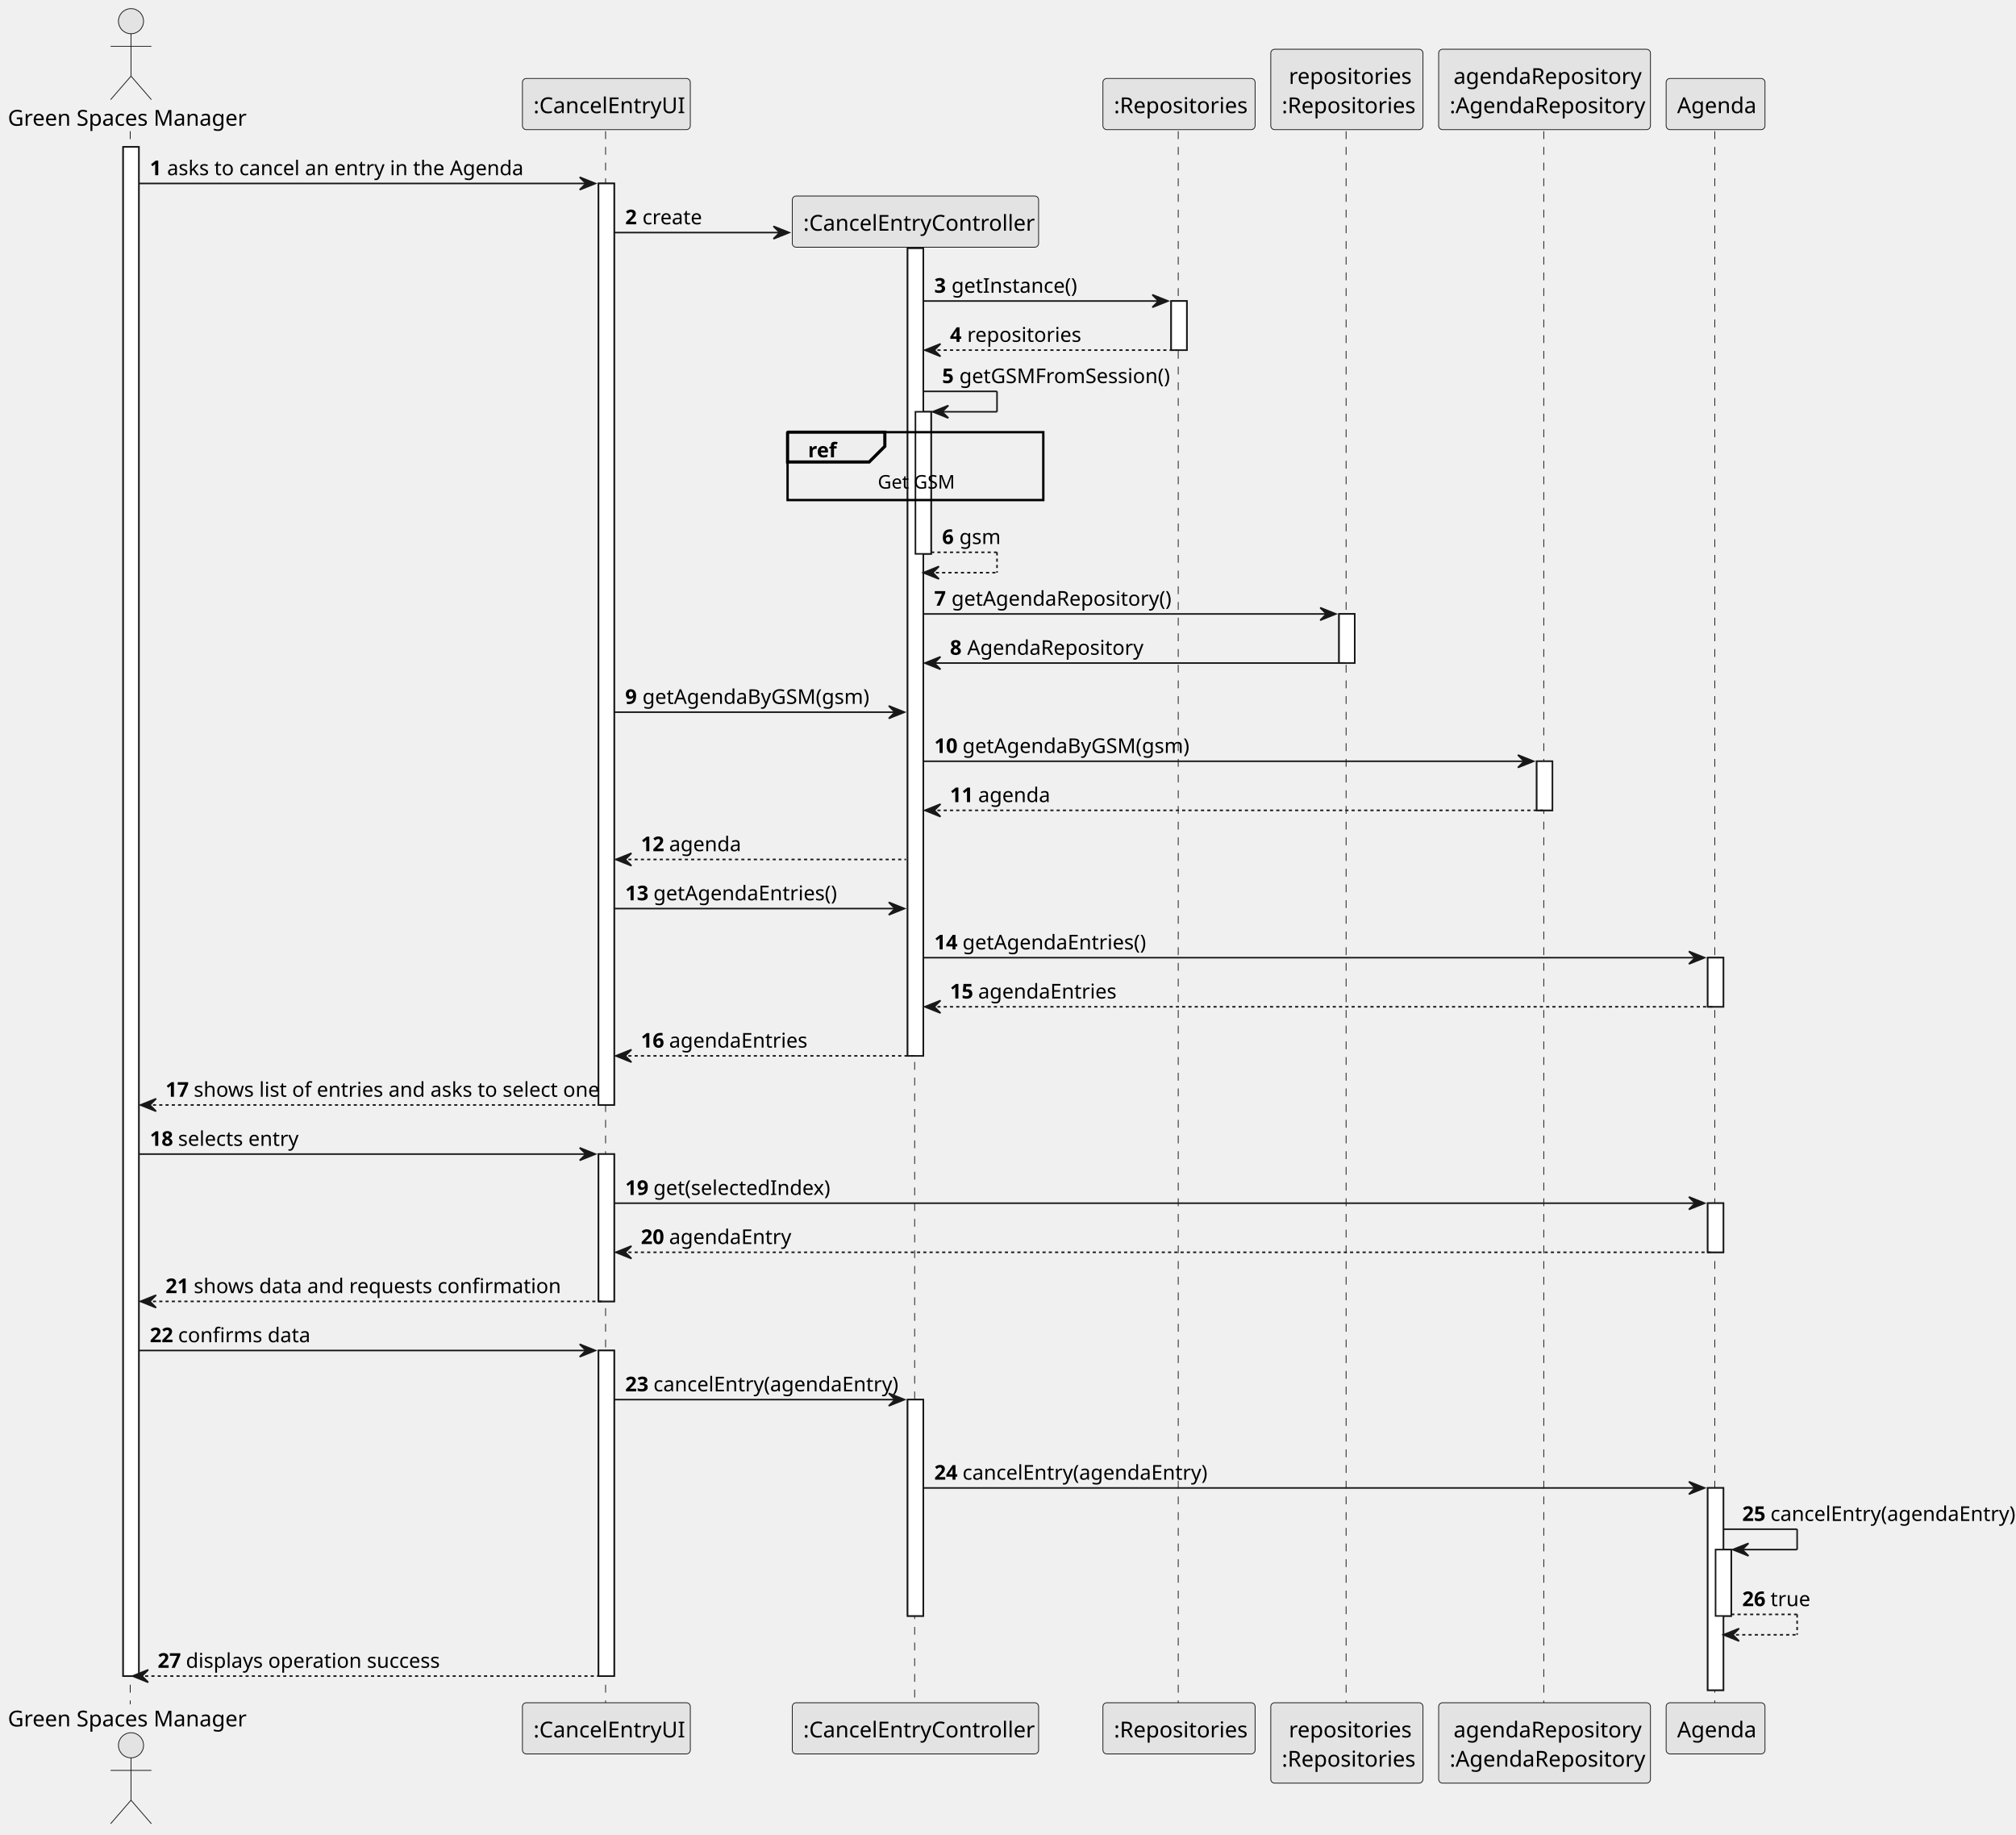
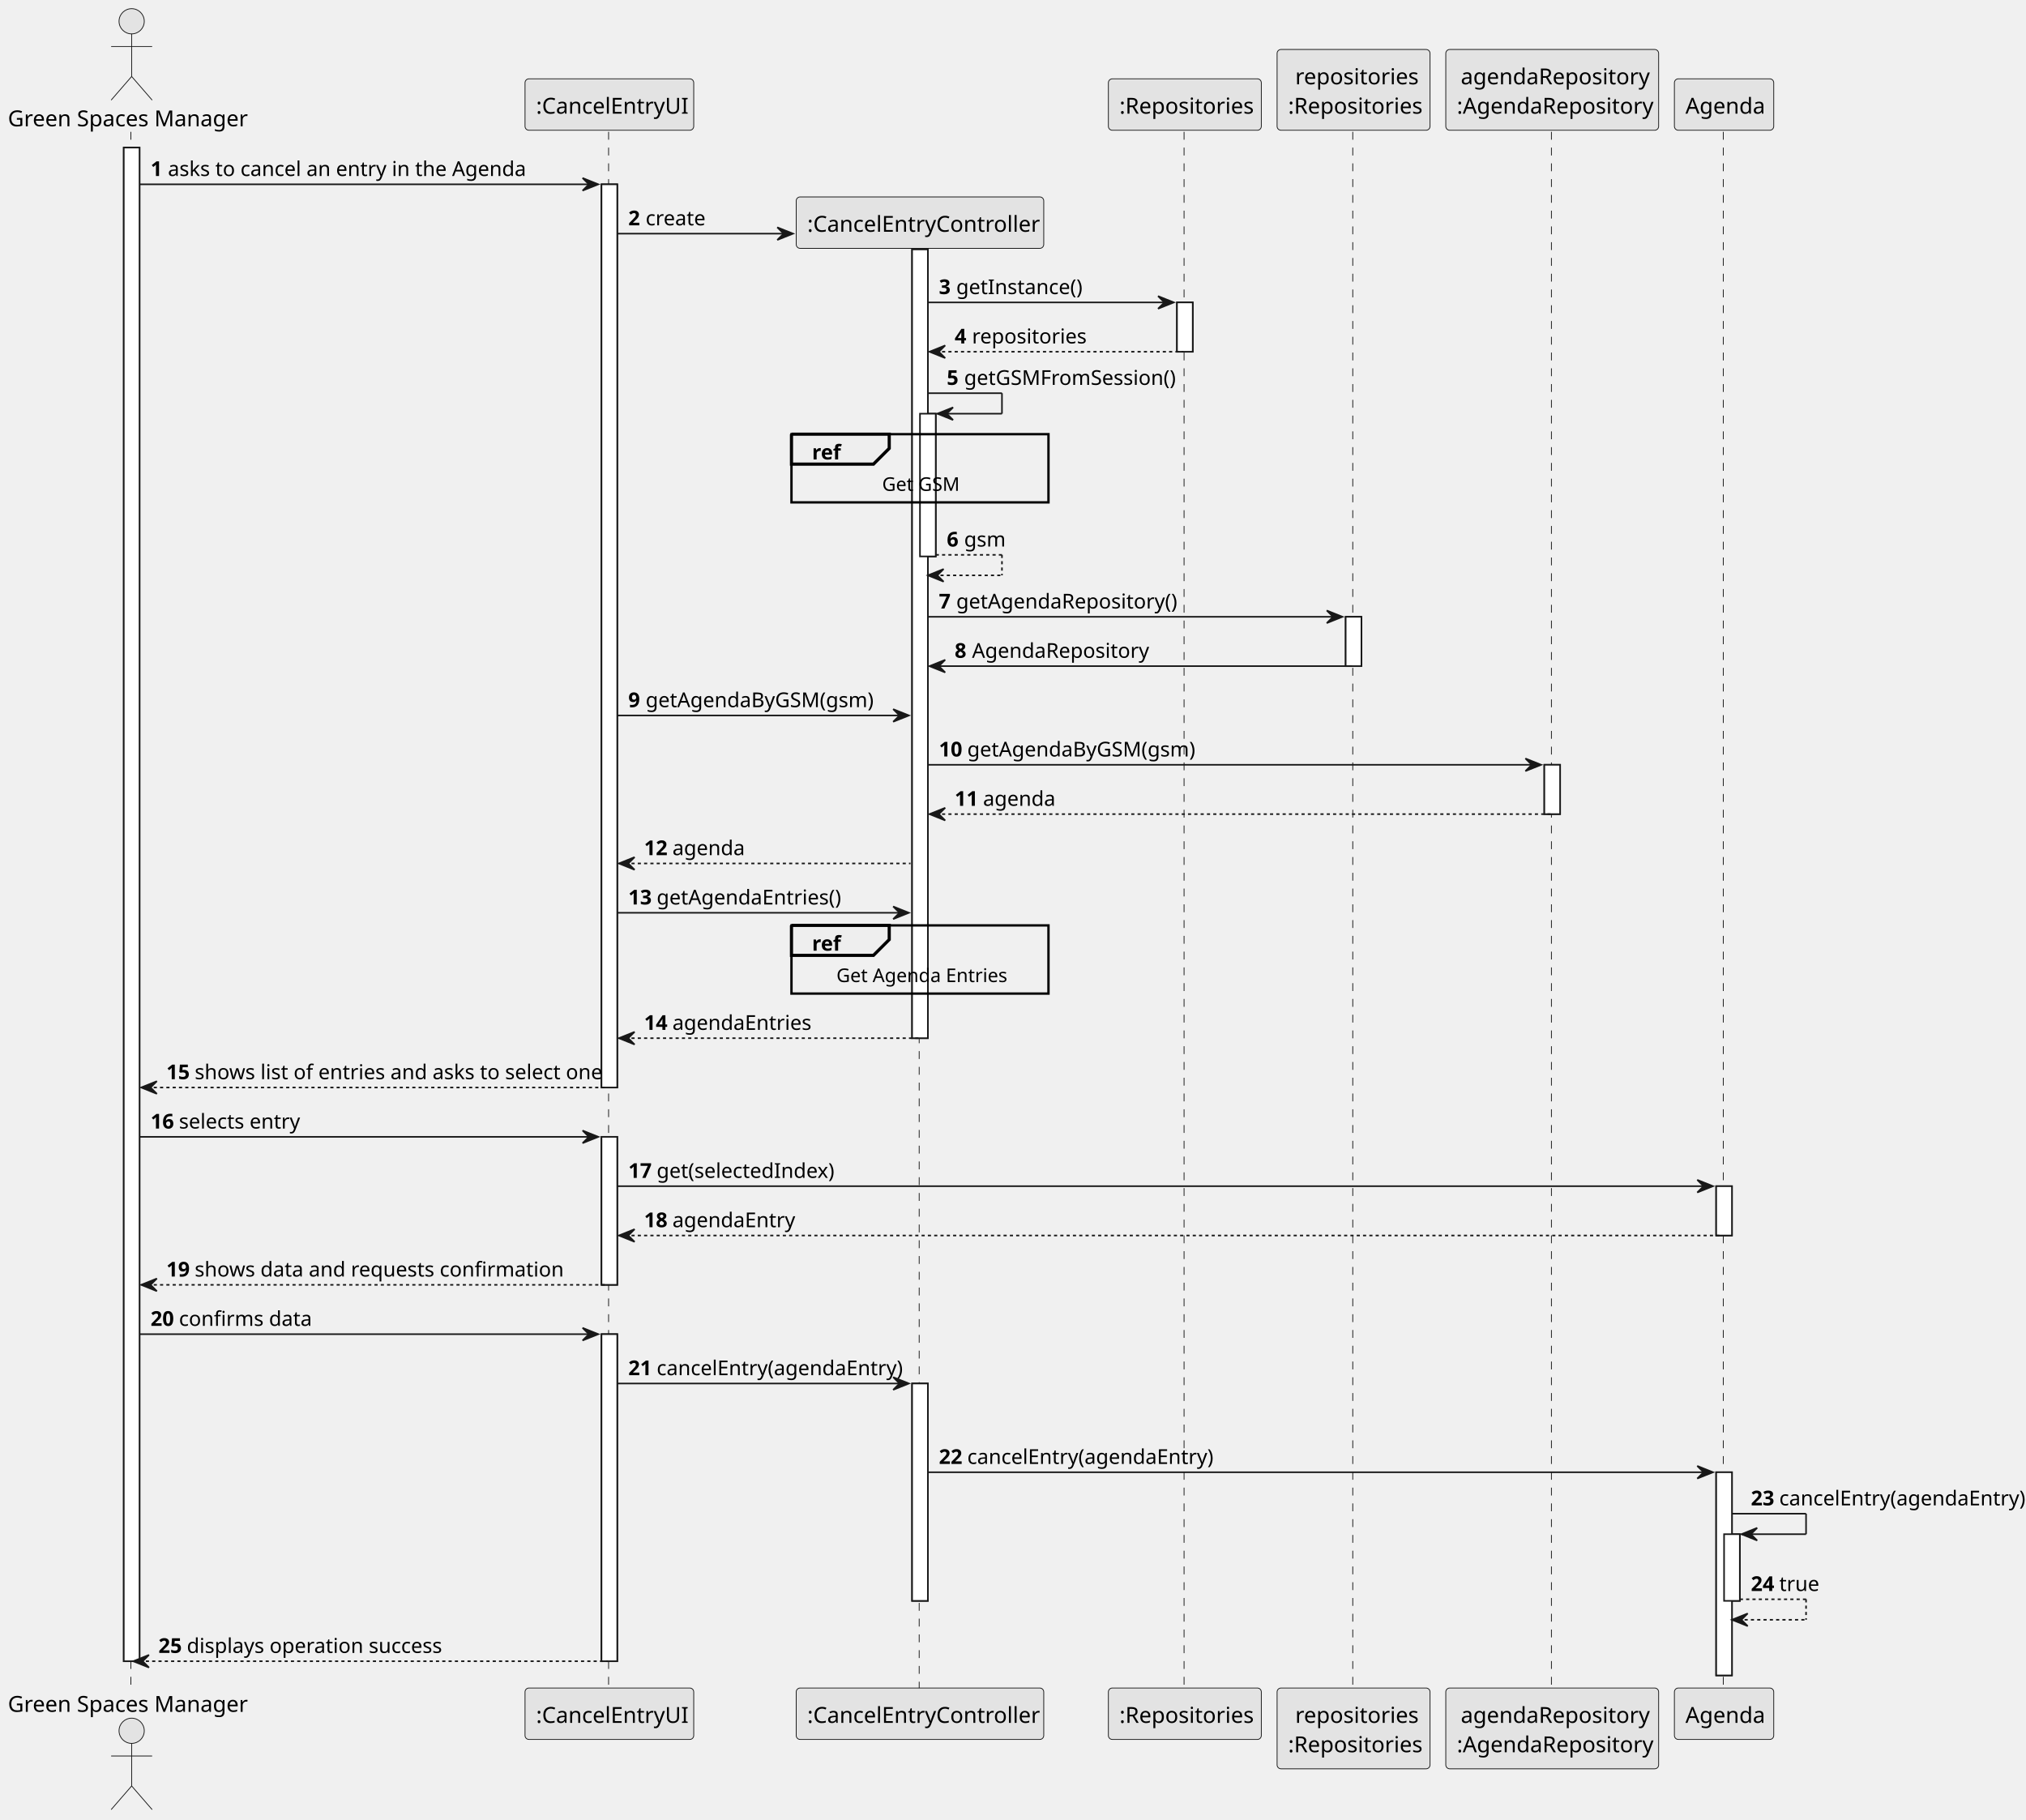
- <svg xmlns="http://www.w3.org/2000/svg" contentStyleType="text/css" height="1169px" preserveAspectRatio="none" style="width:1285px;height:1169px;background:#FFFFFF;" version="1.1" viewBox="0 0 1285 1169" width="1285px" zoomAndPan="magnify">
+ <svg xmlns="http://www.w3.org/2000/svg" contentStyleType="text/css" height="1154px" preserveAspectRatio="none" style="width:1285px;height:1154px;background:#FFFFFF;" version="1.1" viewBox="0 0 1285 1154" width="1285px" zoomAndPan="magnify">
  <defs />
  <g>
-     <rect fill="#FFFFFF" height="974.439" style="stroke:#181818;stroke-width:1.0;" width="10" x="78.5" y="93.621" />
-     <rect fill="#FFFFFF" height="587.238" style="stroke:#181818;stroke-width:1.0;" width="10" x="381.5" y="116.912" />
-     <rect fill="#FFFFFF" height="93.873" style="stroke:#181818;stroke-width:1.0;" width="10" x="381.5" y="735.441" />
-     <rect fill="#FFFFFF" height="207.455" style="stroke:#181818;stroke-width:1.0;" width="10" x="381.5" y="860.606" />
-     <rect fill="#FFFFFF" height="514.656" style="stroke:#181818;stroke-width:1.0;" width="10" x="578.5" y="158.203" />
+     <rect fill="#FFFFFF" height="960.109" style="stroke:#181818;stroke-width:1.0;" width="10" x="78.5" y="93.621" />
+     <rect fill="#FFFFFF" height="572.908" style="stroke:#181818;stroke-width:1.0;" width="10" x="381.5" y="116.912" />
+     <rect fill="#FFFFFF" height="93.873" style="stroke:#181818;stroke-width:1.0;" width="10" x="381.5" y="721.111" />
+     <rect fill="#FFFFFF" height="207.455" style="stroke:#181818;stroke-width:1.0;" width="10" x="381.5" y="846.275" />
+     <rect fill="#FFFFFF" height="500.326" style="stroke:#181818;stroke-width:1.0;" width="10" x="578.5" y="158.203" />
    <rect fill="#FFFFFF" height="90.543" style="stroke:#181818;stroke-width:1.0;" width="10" x="583.5" y="262.406" />
-     <rect fill="#FFFFFF" height="137.873" style="stroke:#181818;stroke-width:1.0;" width="10" x="578.5" y="891.896" />
+     <rect fill="#FFFFFF" height="137.873" style="stroke:#181818;stroke-width:1.0;" width="10" x="578.5" y="877.566" />
    <rect fill="#FFFFFF" height="31.291" style="stroke:#181818;stroke-width:1.0;" width="10" x="746.5" y="191.824" />
    <rect fill="#FFFFFF" height="31.291" style="stroke:#181818;stroke-width:1.0;" width="10" x="853.5" y="391.24" />
    <rect fill="#FFFFFF" height="31.291" style="stroke:#181818;stroke-width:1.0;" width="10" x="979.5" y="485.113" />
-     <rect fill="#FFFFFF" height="31.291" style="stroke:#181818;stroke-width:1.0;" width="10" x="1088.5" y="610.277" />
-     <rect fill="#FFFFFF" height="31.291" style="stroke:#181818;stroke-width:1.0;" width="10" x="1088.5" y="766.732" />
-     <rect fill="#FFFFFF" height="128.873" style="stroke:#181818;stroke-width:1.0;" width="10" x="1088.5" y="948.188" />
-     <rect fill="#FFFFFF" height="42.291" style="stroke:#181818;stroke-width:1.0;" width="10" x="1093.5" y="987.479" />
-     <line style="stroke:#181818;stroke-width:0.5;stroke-dasharray:5.0,5.0;" x1="83" x2="83" y1="83.621" y2="1086.061" />
-     <line style="stroke:#181818;stroke-width:0.5;stroke-dasharray:5.0,5.0;" x1="386" x2="386" y1="83.621" y2="1086.061" />
-     <line style="stroke:#181818;stroke-width:0.5;stroke-dasharray:5.0,5.0;" x1="583" x2="583" y1="156.723" y2="1086.061" />
-     <line style="stroke:#181818;stroke-width:0.5;stroke-dasharray:5.0,5.0;" x1="751" x2="751" y1="83.621" y2="1086.061" />
-     <line style="stroke:#181818;stroke-width:0.5;stroke-dasharray:5.0,5.0;" x1="858" x2="858" y1="83.621" y2="1086.061" />
-     <line style="stroke:#181818;stroke-width:0.5;stroke-dasharray:5.0,5.0;" x1="984" x2="984" y1="83.621" y2="1086.061" />
-     <line style="stroke:#181818;stroke-width:0.5;stroke-dasharray:5.0,5.0;" x1="1093" x2="1093" y1="83.621" y2="1086.061" />
+     <rect fill="#FFFFFF" height="31.291" style="stroke:#181818;stroke-width:1.0;" width="10" x="1088.5" y="752.402" />
+     <rect fill="#FFFFFF" height="128.873" style="stroke:#181818;stroke-width:1.0;" width="10" x="1088.5" y="933.857" />
+     <rect fill="#FFFFFF" height="42.291" style="stroke:#181818;stroke-width:1.0;" width="10" x="1093.5" y="973.148" />
+     <line style="stroke:#181818;stroke-width:0.5;stroke-dasharray:5.0,5.0;" x1="83" x2="83" y1="83.621" y2="1071.73" />
+     <line style="stroke:#181818;stroke-width:0.5;stroke-dasharray:5.0,5.0;" x1="386" x2="386" y1="83.621" y2="1071.73" />
+     <line style="stroke:#181818;stroke-width:0.5;stroke-dasharray:5.0,5.0;" x1="583" x2="583" y1="156.723" y2="1071.73" />
+     <line style="stroke:#181818;stroke-width:0.5;stroke-dasharray:5.0,5.0;" x1="751" x2="751" y1="83.621" y2="1071.73" />
+     <line style="stroke:#181818;stroke-width:0.5;stroke-dasharray:5.0,5.0;" x1="858" x2="858" y1="83.621" y2="1071.73" />
+     <line style="stroke:#181818;stroke-width:0.5;stroke-dasharray:5.0,5.0;" x1="984" x2="984" y1="83.621" y2="1071.73" />
+     <line style="stroke:#181818;stroke-width:0.5;stroke-dasharray:5.0,5.0;" x1="1093" x2="1093" y1="83.621" y2="1071.73" />
    <text fill="#000000" font-family="sans-serif" font-size="14" lengthAdjust="spacing" textLength="151" x="5" y="80.107">Green Spaces Manager</text>
    <ellipse cx="83.5" cy="13.5" fill="#E3E3E3" rx="8" ry="8" style="stroke:#181818;stroke-width:0.5;" />
    <path d="M83.5,21.5 L83.5,48.5 M70.5,29.5 L96.5,29.5 M83.5,48.5 L70.5,63.5 M83.5,48.5 L96.5,63.5 " fill="none" style="stroke:#181818;stroke-width:0.5;" />
-     <text fill="#000000" font-family="sans-serif" font-size="14" lengthAdjust="spacing" textLength="151" x="5" y="1100.168">Green Spaces Manager</text>
-     <ellipse cx="83.5" cy="1112.182" fill="#E3E3E3" rx="8" ry="8" style="stroke:#181818;stroke-width:0.5;" />
-     <path d="M83.5,1120.182 L83.5,1147.182 M70.5,1128.182 L96.5,1128.182 M83.5,1147.182 L70.5,1162.182 M83.5,1147.182 L96.5,1162.182 " fill="none" style="stroke:#181818;stroke-width:0.5;" />
+     <text fill="#000000" font-family="sans-serif" font-size="14" lengthAdjust="spacing" textLength="151" x="5" y="1085.838">Green Spaces Manager</text>
+     <ellipse cx="83.5" cy="1097.852" fill="#E3E3E3" rx="8" ry="8" style="stroke:#181818;stroke-width:0.5;" />
+     <path d="M83.5,1105.852 L83.5,1132.852 M70.5,1113.852 L96.5,1113.852 M83.5,1132.852 L70.5,1147.852 M83.5,1132.852 L96.5,1147.852 " fill="none" style="stroke:#181818;stroke-width:0.5;" />
    <rect fill="#E3E3E3" height="32.621" rx="2.5" ry="2.5" style="stroke:#181818;stroke-width:0.5;" width="107" x="333" y="50" />
    <text fill="#000000" font-family="sans-serif" font-size="14" lengthAdjust="spacing" textLength="93" x="340" y="72.107">:CancelEntryUI</text>
-     <rect fill="#E3E3E3" height="32.621" rx="2.5" ry="2.5" style="stroke:#181818;stroke-width:0.5;" width="107" x="333" y="1085.061" />
-     <text fill="#000000" font-family="sans-serif" font-size="14" lengthAdjust="spacing" textLength="93" x="340" y="1107.168">:CancelEntryUI</text>
-     <rect fill="#E3E3E3" height="32.621" rx="2.5" ry="2.5" style="stroke:#181818;stroke-width:0.5;" width="157" x="505" y="1085.061" />
-     <text fill="#000000" font-family="sans-serif" font-size="14" lengthAdjust="spacing" textLength="143" x="512" y="1107.168">:CancelEntryController</text>
+     <rect fill="#E3E3E3" height="32.621" rx="2.5" ry="2.5" style="stroke:#181818;stroke-width:0.5;" width="107" x="333" y="1070.73" />
+     <text fill="#000000" font-family="sans-serif" font-size="14" lengthAdjust="spacing" textLength="93" x="340" y="1092.838">:CancelEntryUI</text>
+     <rect fill="#E3E3E3" height="32.621" rx="2.5" ry="2.5" style="stroke:#181818;stroke-width:0.5;" width="157" x="505" y="1070.73" />
+     <text fill="#000000" font-family="sans-serif" font-size="14" lengthAdjust="spacing" textLength="143" x="512" y="1092.838">:CancelEntryController</text>
    <rect fill="#E3E3E3" height="32.621" rx="2.5" ry="2.5" style="stroke:#181818;stroke-width:0.5;" width="97" x="703" y="50" />
    <text fill="#000000" font-family="sans-serif" font-size="14" lengthAdjust="spacing" textLength="83" x="710" y="72.107">:Repositories</text>
-     <rect fill="#E3E3E3" height="32.621" rx="2.5" ry="2.5" style="stroke:#181818;stroke-width:0.5;" width="97" x="703" y="1085.061" />
-     <text fill="#000000" font-family="sans-serif" font-size="14" lengthAdjust="spacing" textLength="83" x="710" y="1107.168">:Repositories</text>
+     <rect fill="#E3E3E3" height="32.621" rx="2.5" ry="2.5" style="stroke:#181818;stroke-width:0.5;" width="97" x="703" y="1070.73" />
+     <text fill="#000000" font-family="sans-serif" font-size="14" lengthAdjust="spacing" textLength="83" x="710" y="1092.838">:Repositories</text>
    <rect fill="#E3E3E3" height="51.242" rx="2.5" ry="2.5" style="stroke:#181818;stroke-width:0.5;" width="97" x="810" y="31.379" />
    <text fill="#000000" font-family="sans-serif" font-size="14" lengthAdjust="spacing" textLength="74" x="821.5" y="53.486">repositories</text>
    <text fill="#000000" font-family="sans-serif" font-size="14" lengthAdjust="spacing" textLength="83" x="817" y="72.107">:Repositories</text>
-     <rect fill="#E3E3E3" height="51.242" rx="2.5" ry="2.5" style="stroke:#181818;stroke-width:0.5;" width="97" x="810" y="1085.061" />
-     <text fill="#000000" font-family="sans-serif" font-size="14" lengthAdjust="spacing" textLength="74" x="821.5" y="1107.168">repositories</text>
-     <text fill="#000000" font-family="sans-serif" font-size="14" lengthAdjust="spacing" textLength="83" x="817" y="1125.789">:Repositories</text>
+     <rect fill="#E3E3E3" height="51.242" rx="2.5" ry="2.5" style="stroke:#181818;stroke-width:0.5;" width="97" x="810" y="1070.73" />
+     <text fill="#000000" font-family="sans-serif" font-size="14" lengthAdjust="spacing" textLength="74" x="821.5" y="1092.838">repositories</text>
+     <text fill="#000000" font-family="sans-serif" font-size="14" lengthAdjust="spacing" textLength="83" x="817" y="1111.459">:Repositories</text>
    <rect fill="#E3E3E3" height="51.242" rx="2.5" ry="2.5" style="stroke:#181818;stroke-width:0.5;" width="135" x="917" y="31.379" />
    <text fill="#000000" font-family="sans-serif" font-size="14" lengthAdjust="spacing" textLength="116" x="926.5" y="53.486">agendaRepository</text>
    <text fill="#000000" font-family="sans-serif" font-size="14" lengthAdjust="spacing" textLength="121" x="924" y="72.107">:AgendaRepository</text>
-     <rect fill="#E3E3E3" height="51.242" rx="2.5" ry="2.5" style="stroke:#181818;stroke-width:0.5;" width="135" x="917" y="1085.061" />
-     <text fill="#000000" font-family="sans-serif" font-size="14" lengthAdjust="spacing" textLength="116" x="926.5" y="1107.168">agendaRepository</text>
-     <text fill="#000000" font-family="sans-serif" font-size="14" lengthAdjust="spacing" textLength="121" x="924" y="1125.789">:AgendaRepository</text>
+     <rect fill="#E3E3E3" height="51.242" rx="2.5" ry="2.5" style="stroke:#181818;stroke-width:0.5;" width="135" x="917" y="1070.73" />
+     <text fill="#000000" font-family="sans-serif" font-size="14" lengthAdjust="spacing" textLength="116" x="926.5" y="1092.838">agendaRepository</text>
+     <text fill="#000000" font-family="sans-serif" font-size="14" lengthAdjust="spacing" textLength="121" x="924" y="1111.459">:AgendaRepository</text>
    <rect fill="#E3E3E3" height="32.621" rx="2.5" ry="2.5" style="stroke:#181818;stroke-width:0.5;" width="63" x="1062" y="50" />
    <text fill="#000000" font-family="sans-serif" font-size="14" lengthAdjust="spacing" textLength="49" x="1069" y="72.107">Agenda</text>
-     <rect fill="#E3E3E3" height="32.621" rx="2.5" ry="2.5" style="stroke:#181818;stroke-width:0.5;" width="63" x="1062" y="1085.061" />
-     <text fill="#000000" font-family="sans-serif" font-size="14" lengthAdjust="spacing" textLength="49" x="1069" y="1107.168">Agenda</text>
-     <rect fill="#FFFFFF" height="974.439" style="stroke:#181818;stroke-width:1.0;" width="10" x="78.5" y="93.621" />
-     <rect fill="#FFFFFF" height="587.238" style="stroke:#181818;stroke-width:1.0;" width="10" x="381.5" y="116.912" />
-     <rect fill="#FFFFFF" height="93.873" style="stroke:#181818;stroke-width:1.0;" width="10" x="381.5" y="735.441" />
-     <rect fill="#FFFFFF" height="207.455" style="stroke:#181818;stroke-width:1.0;" width="10" x="381.5" y="860.606" />
-     <rect fill="#FFFFFF" height="514.656" style="stroke:#181818;stroke-width:1.0;" width="10" x="578.5" y="158.203" />
+     <rect fill="#E3E3E3" height="32.621" rx="2.5" ry="2.5" style="stroke:#181818;stroke-width:0.5;" width="63" x="1062" y="1070.73" />
+     <text fill="#000000" font-family="sans-serif" font-size="14" lengthAdjust="spacing" textLength="49" x="1069" y="1092.838">Agenda</text>
+     <rect fill="#FFFFFF" height="960.109" style="stroke:#181818;stroke-width:1.0;" width="10" x="78.5" y="93.621" />
+     <rect fill="#FFFFFF" height="572.908" style="stroke:#181818;stroke-width:1.0;" width="10" x="381.5" y="116.912" />
+     <rect fill="#FFFFFF" height="93.873" style="stroke:#181818;stroke-width:1.0;" width="10" x="381.5" y="721.111" />
+     <rect fill="#FFFFFF" height="207.455" style="stroke:#181818;stroke-width:1.0;" width="10" x="381.5" y="846.275" />
+     <rect fill="#FFFFFF" height="500.326" style="stroke:#181818;stroke-width:1.0;" width="10" x="578.5" y="158.203" />
    <rect fill="#FFFFFF" height="90.543" style="stroke:#181818;stroke-width:1.0;" width="10" x="583.5" y="262.406" />
-     <rect fill="#FFFFFF" height="137.873" style="stroke:#181818;stroke-width:1.0;" width="10" x="578.5" y="891.896" />
+     <rect fill="#FFFFFF" height="137.873" style="stroke:#181818;stroke-width:1.0;" width="10" x="578.5" y="877.566" />
    <rect fill="#FFFFFF" height="31.291" style="stroke:#181818;stroke-width:1.0;" width="10" x="746.5" y="191.824" />
    <rect fill="#FFFFFF" height="31.291" style="stroke:#181818;stroke-width:1.0;" width="10" x="853.5" y="391.24" />
    <rect fill="#FFFFFF" height="31.291" style="stroke:#181818;stroke-width:1.0;" width="10" x="979.5" y="485.113" />
-     <rect fill="#FFFFFF" height="31.291" style="stroke:#181818;stroke-width:1.0;" width="10" x="1088.5" y="610.277" />
-     <rect fill="#FFFFFF" height="31.291" style="stroke:#181818;stroke-width:1.0;" width="10" x="1088.5" y="766.732" />
-     <rect fill="#FFFFFF" height="128.873" style="stroke:#181818;stroke-width:1.0;" width="10" x="1088.5" y="948.188" />
-     <rect fill="#FFFFFF" height="42.291" style="stroke:#181818;stroke-width:1.0;" width="10" x="1093.5" y="987.479" />
+     <rect fill="#FFFFFF" height="31.291" style="stroke:#181818;stroke-width:1.0;" width="10" x="1088.5" y="752.402" />
+     <rect fill="#FFFFFF" height="128.873" style="stroke:#181818;stroke-width:1.0;" width="10" x="1088.5" y="933.857" />
+     <rect fill="#FFFFFF" height="42.291" style="stroke:#181818;stroke-width:1.0;" width="10" x="1093.5" y="973.148" />
    <polygon fill="#181818" points="369.5,112.912,379.5,116.912,369.5,120.912,373.5,116.912" style="stroke:#181818;stroke-width:1.0;" />
    <line style="stroke:#181818;stroke-width:1.0;" x1="88.5" x2="375.5" y1="116.912" y2="116.912" />
    <text fill="#000000" font-family="sans-serif" font-size="13" font-weight="bold" lengthAdjust="spacing" textLength="7" x="95.5" y="111.649">1</text>
    <text fill="#000000" font-family="sans-serif" font-size="13" lengthAdjust="spacing" textLength="220" x="106.5" y="111.649">asks to cancel an entry in the Agenda</text>
    <polygon fill="#181818" points="493,144.203,503,148.203,493,152.203,497,148.203" style="stroke:#181818;stroke-width:1.0;" />
    <line style="stroke:#181818;stroke-width:1.0;" x1="391.5" x2="499" y1="148.203" y2="148.203" />
    <text fill="#000000" font-family="sans-serif" font-size="13" font-weight="bold" lengthAdjust="spacing" textLength="7" x="398.5" y="142.94">2</text>
    <text fill="#000000" font-family="sans-serif" font-size="13" lengthAdjust="spacing" textLength="36" x="409.5" y="142.94">create</text>
    <rect fill="#E3E3E3" height="32.621" rx="2.5" ry="2.5" style="stroke:#181818;stroke-width:0.5;" width="157" x="505" y="124.912" />
    <text fill="#000000" font-family="sans-serif" font-size="14" lengthAdjust="spacing" textLength="143" x="512" y="147.019">:CancelEntryController</text>
    <polygon fill="#181818" points="734.5,187.824,744.5,191.824,734.5,195.824,738.5,191.824" style="stroke:#181818;stroke-width:1.0;" />
    <line style="stroke:#181818;stroke-width:1.0;" x1="588.5" x2="740.5" y1="191.824" y2="191.824" />
    <text fill="#000000" font-family="sans-serif" font-size="13" font-weight="bold" lengthAdjust="spacing" textLength="7" x="595.5" y="186.561">3</text>
    <text fill="#000000" font-family="sans-serif" font-size="13" lengthAdjust="spacing" textLength="75" x="606.5" y="186.561">getInstance()</text>
    <polygon fill="#181818" points="599.5,219.115,589.5,223.115,599.5,227.115,595.5,223.115" style="stroke:#181818;stroke-width:1.0;" />
    <line style="stroke:#181818;stroke-width:1.0;stroke-dasharray:2.0,2.0;" x1="593.5" x2="750.5" y1="223.115" y2="223.115" />
    <text fill="#000000" font-family="sans-serif" font-size="13" font-weight="bold" lengthAdjust="spacing" textLength="7" x="605.5" y="217.852">4</text>
    <text fill="#000000" font-family="sans-serif" font-size="13" lengthAdjust="spacing" textLength="67" x="616.5" y="217.852">repositories</text>
    <line style="stroke:#181818;stroke-width:1.0;" x1="588.5" x2="635.5" y1="249.406" y2="249.406" />
    <line style="stroke:#181818;stroke-width:1.0;" x1="635.5" x2="635.5" y1="249.406" y2="262.406" />
    <line style="stroke:#181818;stroke-width:1.0;" x1="594.5" x2="635.5" y1="262.406" y2="262.406" />
    <polygon fill="#181818" points="604.5,258.406,594.5,262.406,604.5,266.406,600.5,262.406" style="stroke:#181818;stroke-width:1.0;" />
    <text fill="#000000" font-family="sans-serif" font-size="13" font-weight="bold" lengthAdjust="spacing" textLength="7" x="600.5" y="244.144">5</text>
    <text fill="#000000" font-family="sans-serif" font-size="13" lengthAdjust="spacing" textLength="133" x="611.5" y="244.144">getGSMFromSession()</text>
    <rect fill="none" height="43.252" style="stroke:#000000;stroke-width:1.5;" width="163" x="502" y="275.406" />
    <path d="M502,275.406 L564,275.406 L564,284.406 L554,294.406 L502,294.406 L502,275.406 " fill="#EEEEEE" style="stroke:#000000;stroke-width:2.0;" />
    <text fill="#000000" font-family="sans-serif" font-size="13" font-weight="bold" lengthAdjust="spacing" textLength="17" x="515" y="291.435">ref</text>
    <text fill="#000000" font-family="sans-serif" font-size="12" lengthAdjust="spacing" textLength="48" x="559.5" y="311.356">Get GSM</text>
    <line style="stroke:#181818;stroke-width:1.0;stroke-dasharray:2.0,2.0;" x1="593.5" x2="635.5" y1="351.949" y2="351.949" />
    <line style="stroke:#181818;stroke-width:1.0;stroke-dasharray:2.0,2.0;" x1="635.5" x2="635.5" y1="351.949" y2="364.949" />
    <line style="stroke:#181818;stroke-width:1.0;stroke-dasharray:2.0,2.0;" x1="588.5" x2="635.5" y1="364.949" y2="364.949" />
    <polygon fill="#181818" points="598.5,360.949,588.5,364.949,598.5,368.949,594.5,364.949" style="stroke:#181818;stroke-width:1.0;" />
    <text fill="#000000" font-family="sans-serif" font-size="13" font-weight="bold" lengthAdjust="spacing" textLength="7" x="600.5" y="346.687">6</text>
    <text fill="#000000" font-family="sans-serif" font-size="13" lengthAdjust="spacing" textLength="25" x="611.5" y="346.687">gsm</text>
    <polygon fill="#181818" points="841.5,387.24,851.5,391.24,841.5,395.24,845.5,391.24" style="stroke:#181818;stroke-width:1.0;" />
    <line style="stroke:#181818;stroke-width:1.0;" x1="588.5" x2="847.5" y1="391.24" y2="391.24" />
    <text fill="#000000" font-family="sans-serif" font-size="13" font-weight="bold" lengthAdjust="spacing" textLength="7" x="595.5" y="385.978">7</text>
    <text fill="#000000" font-family="sans-serif" font-size="13" lengthAdjust="spacing" textLength="132" x="606.5" y="385.978">getAgendaRepository()</text>
    <polygon fill="#181818" points="599.5,418.531,589.5,422.531,599.5,426.531,595.5,422.531" style="stroke:#181818;stroke-width:1.0;" />
    <line style="stroke:#181818;stroke-width:1.0;" x1="593.5" x2="857.5" y1="422.531" y2="422.531" />
    <text fill="#000000" font-family="sans-serif" font-size="13" font-weight="bold" lengthAdjust="spacing" textLength="7" x="605.5" y="417.269">8</text>
    <text fill="#000000" font-family="sans-serif" font-size="13" lengthAdjust="spacing" textLength="106" x="616.5" y="417.269">AgendaRepository</text>
    <polygon fill="#181818" points="566.5,449.822,576.5,453.822,566.5,457.822,570.5,453.822" style="stroke:#181818;stroke-width:1.0;" />
    <line style="stroke:#181818;stroke-width:1.0;" x1="391.5" x2="572.5" y1="453.822" y2="453.822" />
    <text fill="#000000" font-family="sans-serif" font-size="13" font-weight="bold" lengthAdjust="spacing" textLength="7" x="398.5" y="448.56">9</text>
    <text fill="#000000" font-family="sans-serif" font-size="13" lengthAdjust="spacing" textLength="141" x="409.5" y="448.56">getAgendaByGSM(gsm)</text>
    <polygon fill="#181818" points="967.5,481.113,977.5,485.113,967.5,489.113,971.5,485.113" style="stroke:#181818;stroke-width:1.0;" />
    <line style="stroke:#181818;stroke-width:1.0;" x1="588.5" x2="973.5" y1="485.113" y2="485.113" />
    <text fill="#000000" font-family="sans-serif" font-size="13" font-weight="bold" lengthAdjust="spacing" textLength="14" x="595.5" y="479.851">10</text>
    <text fill="#000000" font-family="sans-serif" font-size="13" lengthAdjust="spacing" textLength="141" x="613.5" y="479.851">getAgendaByGSM(gsm)</text>
    <polygon fill="#181818" points="599.5,512.404,589.5,516.404,599.5,520.404,595.5,516.404" style="stroke:#181818;stroke-width:1.0;" />
    <line style="stroke:#181818;stroke-width:1.0;stroke-dasharray:2.0,2.0;" x1="593.5" x2="983.5" y1="516.404" y2="516.404" />
    <text fill="#000000" font-family="sans-serif" font-size="13" font-weight="bold" lengthAdjust="spacing" textLength="14" x="605.5" y="511.142">11</text>
    <text fill="#000000" font-family="sans-serif" font-size="13" lengthAdjust="spacing" textLength="42" x="623.5" y="511.142">agenda</text>
    <polygon fill="#181818" points="402.5,543.695,392.5,547.695,402.5,551.695,398.5,547.695" style="stroke:#181818;stroke-width:1.0;" />
    <line style="stroke:#181818;stroke-width:1.0;stroke-dasharray:2.0,2.0;" x1="396.5" x2="577.5" y1="547.695" y2="547.695" />
    <text fill="#000000" font-family="sans-serif" font-size="13" font-weight="bold" lengthAdjust="spacing" textLength="14" x="408.5" y="542.433">12</text>
    <text fill="#000000" font-family="sans-serif" font-size="13" lengthAdjust="spacing" textLength="42" x="426.5" y="542.433">agenda</text>
    <polygon fill="#181818" points="566.5,574.986,576.5,578.986,566.5,582.986,570.5,578.986" style="stroke:#181818;stroke-width:1.0;" />
    <line style="stroke:#181818;stroke-width:1.0;" x1="391.5" x2="572.5" y1="578.986" y2="578.986" />
    <text fill="#000000" font-family="sans-serif" font-size="13" font-weight="bold" lengthAdjust="spacing" textLength="14" x="398.5" y="573.724">13</text>
    <text fill="#000000" font-family="sans-serif" font-size="13" lengthAdjust="spacing" textLength="111" x="416.5" y="573.724">getAgendaEntries()</text>
-     <polygon fill="#181818" points="1076.5,606.277,1086.5,610.277,1076.5,614.277,1080.5,610.277" style="stroke:#181818;stroke-width:1.0;" />
-     <line style="stroke:#181818;stroke-width:1.0;" x1="588.5" x2="1082.5" y1="610.277" y2="610.277" />
-     <text fill="#000000" font-family="sans-serif" font-size="13" font-weight="bold" lengthAdjust="spacing" textLength="14" x="595.5" y="605.015">14</text>
-     <text fill="#000000" font-family="sans-serif" font-size="13" lengthAdjust="spacing" textLength="111" x="613.5" y="605.015">getAgendaEntries()</text>
-     <polygon fill="#181818" points="599.5,637.568,589.5,641.568,599.5,645.568,595.5,641.568" style="stroke:#181818;stroke-width:1.0;" />
-     <line style="stroke:#181818;stroke-width:1.0;stroke-dasharray:2.0,2.0;" x1="593.5" x2="1092.5" y1="641.568" y2="641.568" />
-     <text fill="#000000" font-family="sans-serif" font-size="13" font-weight="bold" lengthAdjust="spacing" textLength="14" x="605.5" y="636.306">15</text>
-     <text fill="#000000" font-family="sans-serif" font-size="13" lengthAdjust="spacing" textLength="83" x="623.5" y="636.306">agendaEntries</text>
-     <polygon fill="#181818" points="402.5,668.859,392.5,672.859,402.5,676.859,398.5,672.859" style="stroke:#181818;stroke-width:1.0;" />
-     <line style="stroke:#181818;stroke-width:1.0;stroke-dasharray:2.0,2.0;" x1="396.5" x2="582.5" y1="672.859" y2="672.859" />
-     <text fill="#000000" font-family="sans-serif" font-size="13" font-weight="bold" lengthAdjust="spacing" textLength="14" x="408.5" y="667.597">16</text>
-     <text fill="#000000" font-family="sans-serif" font-size="13" lengthAdjust="spacing" textLength="83" x="426.5" y="667.597">agendaEntries</text>
-     <polygon fill="#181818" points="99.5,700.15,89.5,704.15,99.5,708.15,95.5,704.15" style="stroke:#181818;stroke-width:1.0;" />
-     <line style="stroke:#181818;stroke-width:1.0;stroke-dasharray:2.0,2.0;" x1="93.5" x2="385.5" y1="704.15" y2="704.15" />
-     <text fill="#000000" font-family="sans-serif" font-size="13" font-weight="bold" lengthAdjust="spacing" textLength="14" x="105.5" y="698.888">17</text>
-     <text fill="#000000" font-family="sans-serif" font-size="13" lengthAdjust="spacing" textLength="251" x="123.5" y="698.888">shows list of entries and asks to select one</text>
-     <polygon fill="#181818" points="369.5,731.441,379.5,735.441,369.5,739.441,373.5,735.441" style="stroke:#181818;stroke-width:1.0;" />
-     <line style="stroke:#181818;stroke-width:1.0;" x1="88.5" x2="375.5" y1="735.441" y2="735.441" />
-     <text fill="#000000" font-family="sans-serif" font-size="13" font-weight="bold" lengthAdjust="spacing" textLength="14" x="95.5" y="730.179">18</text>
-     <text fill="#000000" font-family="sans-serif" font-size="13" lengthAdjust="spacing" textLength="75" x="113.5" y="730.179">selects entry</text>
-     <polygon fill="#181818" points="1076.5,762.732,1086.5,766.732,1076.5,770.732,1080.5,766.732" style="stroke:#181818;stroke-width:1.0;" />
-     <line style="stroke:#181818;stroke-width:1.0;" x1="391.5" x2="1082.5" y1="766.732" y2="766.732" />
-     <text fill="#000000" font-family="sans-serif" font-size="13" font-weight="bold" lengthAdjust="spacing" textLength="14" x="398.5" y="761.47">19</text>
-     <text fill="#000000" font-family="sans-serif" font-size="13" lengthAdjust="spacing" textLength="106" x="416.5" y="761.47">get(selectedIndex)</text>
-     <polygon fill="#181818" points="402.5,794.023,392.5,798.023,402.5,802.023,398.5,798.023" style="stroke:#181818;stroke-width:1.0;" />
-     <line style="stroke:#181818;stroke-width:1.0;stroke-dasharray:2.0,2.0;" x1="396.5" x2="1092.5" y1="798.023" y2="798.023" />
-     <text fill="#000000" font-family="sans-serif" font-size="13" font-weight="bold" lengthAdjust="spacing" textLength="14" x="408.5" y="792.761">20</text>
-     <text fill="#000000" font-family="sans-serif" font-size="13" lengthAdjust="spacing" textLength="73" x="426.5" y="792.761">agendaEntry</text>
-     <polygon fill="#181818" points="99.5,825.314,89.5,829.314,99.5,833.314,95.5,829.314" style="stroke:#181818;stroke-width:1.0;" />
-     <line style="stroke:#181818;stroke-width:1.0;stroke-dasharray:2.0,2.0;" x1="93.5" x2="385.5" y1="829.314" y2="829.314" />
-     <text fill="#000000" font-family="sans-serif" font-size="13" font-weight="bold" lengthAdjust="spacing" textLength="14" x="105.5" y="824.052">21</text>
-     <text fill="#000000" font-family="sans-serif" font-size="13" lengthAdjust="spacing" textLength="219" x="123.5" y="824.052">shows data and requests confirmation</text>
-     <polygon fill="#181818" points="369.5,856.606,379.5,860.606,369.5,864.606,373.5,860.606" style="stroke:#181818;stroke-width:1.0;" />
-     <line style="stroke:#181818;stroke-width:1.0;" x1="88.5" x2="375.5" y1="860.606" y2="860.606" />
-     <text fill="#000000" font-family="sans-serif" font-size="13" font-weight="bold" lengthAdjust="spacing" textLength="14" x="95.5" y="855.343">22</text>
-     <text fill="#000000" font-family="sans-serif" font-size="13" lengthAdjust="spacing" textLength="78" x="113.5" y="855.343">confirms data</text>
-     <polygon fill="#181818" points="566.5,887.896,576.5,891.896,566.5,895.896,570.5,891.896" style="stroke:#181818;stroke-width:1.0;" />
-     <line style="stroke:#181818;stroke-width:1.0;" x1="391.5" x2="572.5" y1="891.896" y2="891.896" />
-     <text fill="#000000" font-family="sans-serif" font-size="13" font-weight="bold" lengthAdjust="spacing" textLength="14" x="398.5" y="886.634">23</text>
-     <text fill="#000000" font-family="sans-serif" font-size="13" lengthAdjust="spacing" textLength="150" x="416.5" y="886.634">cancelEntry(agendaEntry)</text>
-     <polygon fill="#181818" points="1076.5,944.188,1086.5,948.188,1076.5,952.188,1080.5,948.188" style="stroke:#181818;stroke-width:1.0;" />
-     <line style="stroke:#181818;stroke-width:1.0;" x1="588.5" x2="1082.5" y1="948.188" y2="948.188" />
-     <text fill="#000000" font-family="sans-serif" font-size="13" font-weight="bold" lengthAdjust="spacing" textLength="14" x="595.5" y="942.925">24</text>
-     <text fill="#000000" font-family="sans-serif" font-size="13" lengthAdjust="spacing" textLength="150" x="613.5" y="942.925">cancelEntry(agendaEntry)</text>
-     <line style="stroke:#181818;stroke-width:1.0;" x1="1098.5" x2="1145.5" y1="974.479" y2="974.479" />
-     <line style="stroke:#181818;stroke-width:1.0;" x1="1145.5" x2="1145.5" y1="974.479" y2="987.479" />
-     <line style="stroke:#181818;stroke-width:1.0;" x1="1104.5" x2="1145.5" y1="987.479" y2="987.479" />
-     <polygon fill="#181818" points="1114.5,983.479,1104.5,987.479,1114.5,991.479,1110.5,987.479" style="stroke:#181818;stroke-width:1.0;" />
-     <text fill="#000000" font-family="sans-serif" font-size="13" font-weight="bold" lengthAdjust="spacing" textLength="14" x="1110.5" y="969.216">25</text>
-     <text fill="#000000" font-family="sans-serif" font-size="13" lengthAdjust="spacing" textLength="150" x="1128.5" y="969.216">cancelEntry(agendaEntry)</text>
-     <line style="stroke:#181818;stroke-width:1.0;stroke-dasharray:2.0,2.0;" x1="1103.5" x2="1145.5" y1="1028.77" y2="1028.77" />
-     <line style="stroke:#181818;stroke-width:1.0;stroke-dasharray:2.0,2.0;" x1="1145.5" x2="1145.5" y1="1028.77" y2="1041.77" />
-     <line style="stroke:#181818;stroke-width:1.0;stroke-dasharray:2.0,2.0;" x1="1098.5" x2="1145.5" y1="1041.77" y2="1041.77" />
-     <polygon fill="#181818" points="1108.5,1037.77,1098.5,1041.77,1108.5,1045.77,1104.5,1041.77" style="stroke:#181818;stroke-width:1.0;" />
-     <text fill="#000000" font-family="sans-serif" font-size="13" font-weight="bold" lengthAdjust="spacing" textLength="14" x="1110.5" y="1023.507">26</text>
-     <text fill="#000000" font-family="sans-serif" font-size="13" lengthAdjust="spacing" textLength="22" x="1128.5" y="1023.507">true</text>
-     <polygon fill="#181818" points="94.5,1064.061,84.5,1068.061,94.5,1072.061,90.5,1068.061" style="stroke:#181818;stroke-width:1.0;" />
-     <line style="stroke:#181818;stroke-width:1.0;stroke-dasharray:2.0,2.0;" x1="88.5" x2="385.5" y1="1068.061" y2="1068.061" />
-     <text fill="#000000" font-family="sans-serif" font-size="13" font-weight="bold" lengthAdjust="spacing" textLength="14" x="100.5" y="1062.798">27</text>
-     <text fill="#000000" font-family="sans-serif" font-size="13" lengthAdjust="spacing" textLength="158" x="118.5" y="1062.798">displays operation success</text>
+     <rect fill="none" height="43.252" style="stroke:#000000;stroke-width:1.5;" width="163" x="502" y="586.986" />
+     <path d="M502,586.986 L564,586.986 L564,595.986 L554,605.986 L502,605.986 L502,586.986 " fill="#EEEEEE" style="stroke:#000000;stroke-width:2.0;" />
+     <text fill="#000000" font-family="sans-serif" font-size="13" font-weight="bold" lengthAdjust="spacing" textLength="17" x="515" y="603.015">ref</text>
+     <text fill="#000000" font-family="sans-serif" font-size="12" lengthAdjust="spacing" textLength="106" x="530.5" y="622.936">Get Agenda Entries</text>
+     <polygon fill="#181818" points="402.5,654.529,392.5,658.529,402.5,662.529,398.5,658.529" style="stroke:#181818;stroke-width:1.0;" />
+     <line style="stroke:#181818;stroke-width:1.0;stroke-dasharray:2.0,2.0;" x1="396.5" x2="582.5" y1="658.529" y2="658.529" />
+     <text fill="#000000" font-family="sans-serif" font-size="13" font-weight="bold" lengthAdjust="spacing" textLength="14" x="408.5" y="653.267">14</text>
+     <text fill="#000000" font-family="sans-serif" font-size="13" lengthAdjust="spacing" textLength="83" x="426.5" y="653.267">agendaEntries</text>
+     <polygon fill="#181818" points="99.5,685.82,89.5,689.82,99.5,693.82,95.5,689.82" style="stroke:#181818;stroke-width:1.0;" />
+     <line style="stroke:#181818;stroke-width:1.0;stroke-dasharray:2.0,2.0;" x1="93.5" x2="385.5" y1="689.82" y2="689.82" />
+     <text fill="#000000" font-family="sans-serif" font-size="13" font-weight="bold" lengthAdjust="spacing" textLength="14" x="105.5" y="684.558">15</text>
+     <text fill="#000000" font-family="sans-serif" font-size="13" lengthAdjust="spacing" textLength="251" x="123.5" y="684.558">shows list of entries and asks to select one</text>
+     <polygon fill="#181818" points="369.5,717.111,379.5,721.111,369.5,725.111,373.5,721.111" style="stroke:#181818;stroke-width:1.0;" />
+     <line style="stroke:#181818;stroke-width:1.0;" x1="88.5" x2="375.5" y1="721.111" y2="721.111" />
+     <text fill="#000000" font-family="sans-serif" font-size="13" font-weight="bold" lengthAdjust="spacing" textLength="14" x="95.5" y="715.849">16</text>
+     <text fill="#000000" font-family="sans-serif" font-size="13" lengthAdjust="spacing" textLength="75" x="113.5" y="715.849">selects entry</text>
+     <polygon fill="#181818" points="1076.5,748.402,1086.5,752.402,1076.5,756.402,1080.5,752.402" style="stroke:#181818;stroke-width:1.0;" />
+     <line style="stroke:#181818;stroke-width:1.0;" x1="391.5" x2="1082.5" y1="752.402" y2="752.402" />
+     <text fill="#000000" font-family="sans-serif" font-size="13" font-weight="bold" lengthAdjust="spacing" textLength="14" x="398.5" y="747.14">17</text>
+     <text fill="#000000" font-family="sans-serif" font-size="13" lengthAdjust="spacing" textLength="106" x="416.5" y="747.14">get(selectedIndex)</text>
+     <polygon fill="#181818" points="402.5,779.693,392.5,783.693,402.5,787.693,398.5,783.693" style="stroke:#181818;stroke-width:1.0;" />
+     <line style="stroke:#181818;stroke-width:1.0;stroke-dasharray:2.0,2.0;" x1="396.5" x2="1092.5" y1="783.693" y2="783.693" />
+     <text fill="#000000" font-family="sans-serif" font-size="13" font-weight="bold" lengthAdjust="spacing" textLength="14" x="408.5" y="778.431">18</text>
+     <text fill="#000000" font-family="sans-serif" font-size="13" lengthAdjust="spacing" textLength="73" x="426.5" y="778.431">agendaEntry</text>
+     <polygon fill="#181818" points="99.5,810.984,89.5,814.984,99.5,818.984,95.5,814.984" style="stroke:#181818;stroke-width:1.0;" />
+     <line style="stroke:#181818;stroke-width:1.0;stroke-dasharray:2.0,2.0;" x1="93.5" x2="385.5" y1="814.984" y2="814.984" />
+     <text fill="#000000" font-family="sans-serif" font-size="13" font-weight="bold" lengthAdjust="spacing" textLength="14" x="105.5" y="809.722">19</text>
+     <text fill="#000000" font-family="sans-serif" font-size="13" lengthAdjust="spacing" textLength="219" x="123.5" y="809.722">shows data and requests confirmation</text>
+     <polygon fill="#181818" points="369.5,842.275,379.5,846.275,369.5,850.275,373.5,846.275" style="stroke:#181818;stroke-width:1.0;" />
+     <line style="stroke:#181818;stroke-width:1.0;" x1="88.5" x2="375.5" y1="846.275" y2="846.275" />
+     <text fill="#000000" font-family="sans-serif" font-size="13" font-weight="bold" lengthAdjust="spacing" textLength="14" x="95.5" y="841.013">20</text>
+     <text fill="#000000" font-family="sans-serif" font-size="13" lengthAdjust="spacing" textLength="78" x="113.5" y="841.013">confirms data</text>
+     <polygon fill="#181818" points="566.5,873.566,576.5,877.566,566.5,881.566,570.5,877.566" style="stroke:#181818;stroke-width:1.0;" />
+     <line style="stroke:#181818;stroke-width:1.0;" x1="391.5" x2="572.5" y1="877.566" y2="877.566" />
+     <text fill="#000000" font-family="sans-serif" font-size="13" font-weight="bold" lengthAdjust="spacing" textLength="14" x="398.5" y="872.304">21</text>
+     <text fill="#000000" font-family="sans-serif" font-size="13" lengthAdjust="spacing" textLength="150" x="416.5" y="872.304">cancelEntry(agendaEntry)</text>
+     <polygon fill="#181818" points="1076.5,929.857,1086.5,933.857,1076.5,937.857,1080.5,933.857" style="stroke:#181818;stroke-width:1.0;" />
+     <line style="stroke:#181818;stroke-width:1.0;" x1="588.5" x2="1082.5" y1="933.857" y2="933.857" />
+     <text fill="#000000" font-family="sans-serif" font-size="13" font-weight="bold" lengthAdjust="spacing" textLength="14" x="595.5" y="928.595">22</text>
+     <text fill="#000000" font-family="sans-serif" font-size="13" lengthAdjust="spacing" textLength="150" x="613.5" y="928.595">cancelEntry(agendaEntry)</text>
+     <line style="stroke:#181818;stroke-width:1.0;" x1="1098.5" x2="1145.5" y1="960.148" y2="960.148" />
+     <line style="stroke:#181818;stroke-width:1.0;" x1="1145.5" x2="1145.5" y1="960.148" y2="973.148" />
+     <line style="stroke:#181818;stroke-width:1.0;" x1="1104.5" x2="1145.5" y1="973.148" y2="973.148" />
+     <polygon fill="#181818" points="1114.5,969.148,1104.5,973.148,1114.5,977.148,1110.5,973.148" style="stroke:#181818;stroke-width:1.0;" />
+     <text fill="#000000" font-family="sans-serif" font-size="13" font-weight="bold" lengthAdjust="spacing" textLength="14" x="1110.5" y="954.886">23</text>
+     <text fill="#000000" font-family="sans-serif" font-size="13" lengthAdjust="spacing" textLength="150" x="1128.5" y="954.886">cancelEntry(agendaEntry)</text>
+     <line style="stroke:#181818;stroke-width:1.0;stroke-dasharray:2.0,2.0;" x1="1103.5" x2="1145.5" y1="1014.439" y2="1014.439" />
+     <line style="stroke:#181818;stroke-width:1.0;stroke-dasharray:2.0,2.0;" x1="1145.5" x2="1145.5" y1="1014.439" y2="1027.439" />
+     <line style="stroke:#181818;stroke-width:1.0;stroke-dasharray:2.0,2.0;" x1="1098.5" x2="1145.5" y1="1027.439" y2="1027.439" />
+     <polygon fill="#181818" points="1108.5,1023.439,1098.5,1027.439,1108.5,1031.439,1104.5,1027.439" style="stroke:#181818;stroke-width:1.0;" />
+     <text fill="#000000" font-family="sans-serif" font-size="13" font-weight="bold" lengthAdjust="spacing" textLength="14" x="1110.5" y="1009.177">24</text>
+     <text fill="#000000" font-family="sans-serif" font-size="13" lengthAdjust="spacing" textLength="22" x="1128.5" y="1009.177">true</text>
+     <polygon fill="#181818" points="94.5,1049.73,84.5,1053.73,94.5,1057.73,90.5,1053.73" style="stroke:#181818;stroke-width:1.0;" />
+     <line style="stroke:#181818;stroke-width:1.0;stroke-dasharray:2.0,2.0;" x1="88.5" x2="385.5" y1="1053.73" y2="1053.73" />
+     <text fill="#000000" font-family="sans-serif" font-size="13" font-weight="bold" lengthAdjust="spacing" textLength="14" x="100.5" y="1048.468">25</text>
+     <text fill="#000000" font-family="sans-serif" font-size="13" lengthAdjust="spacing" textLength="158" x="118.5" y="1048.468">displays operation success</text>
  </g>
</svg>
